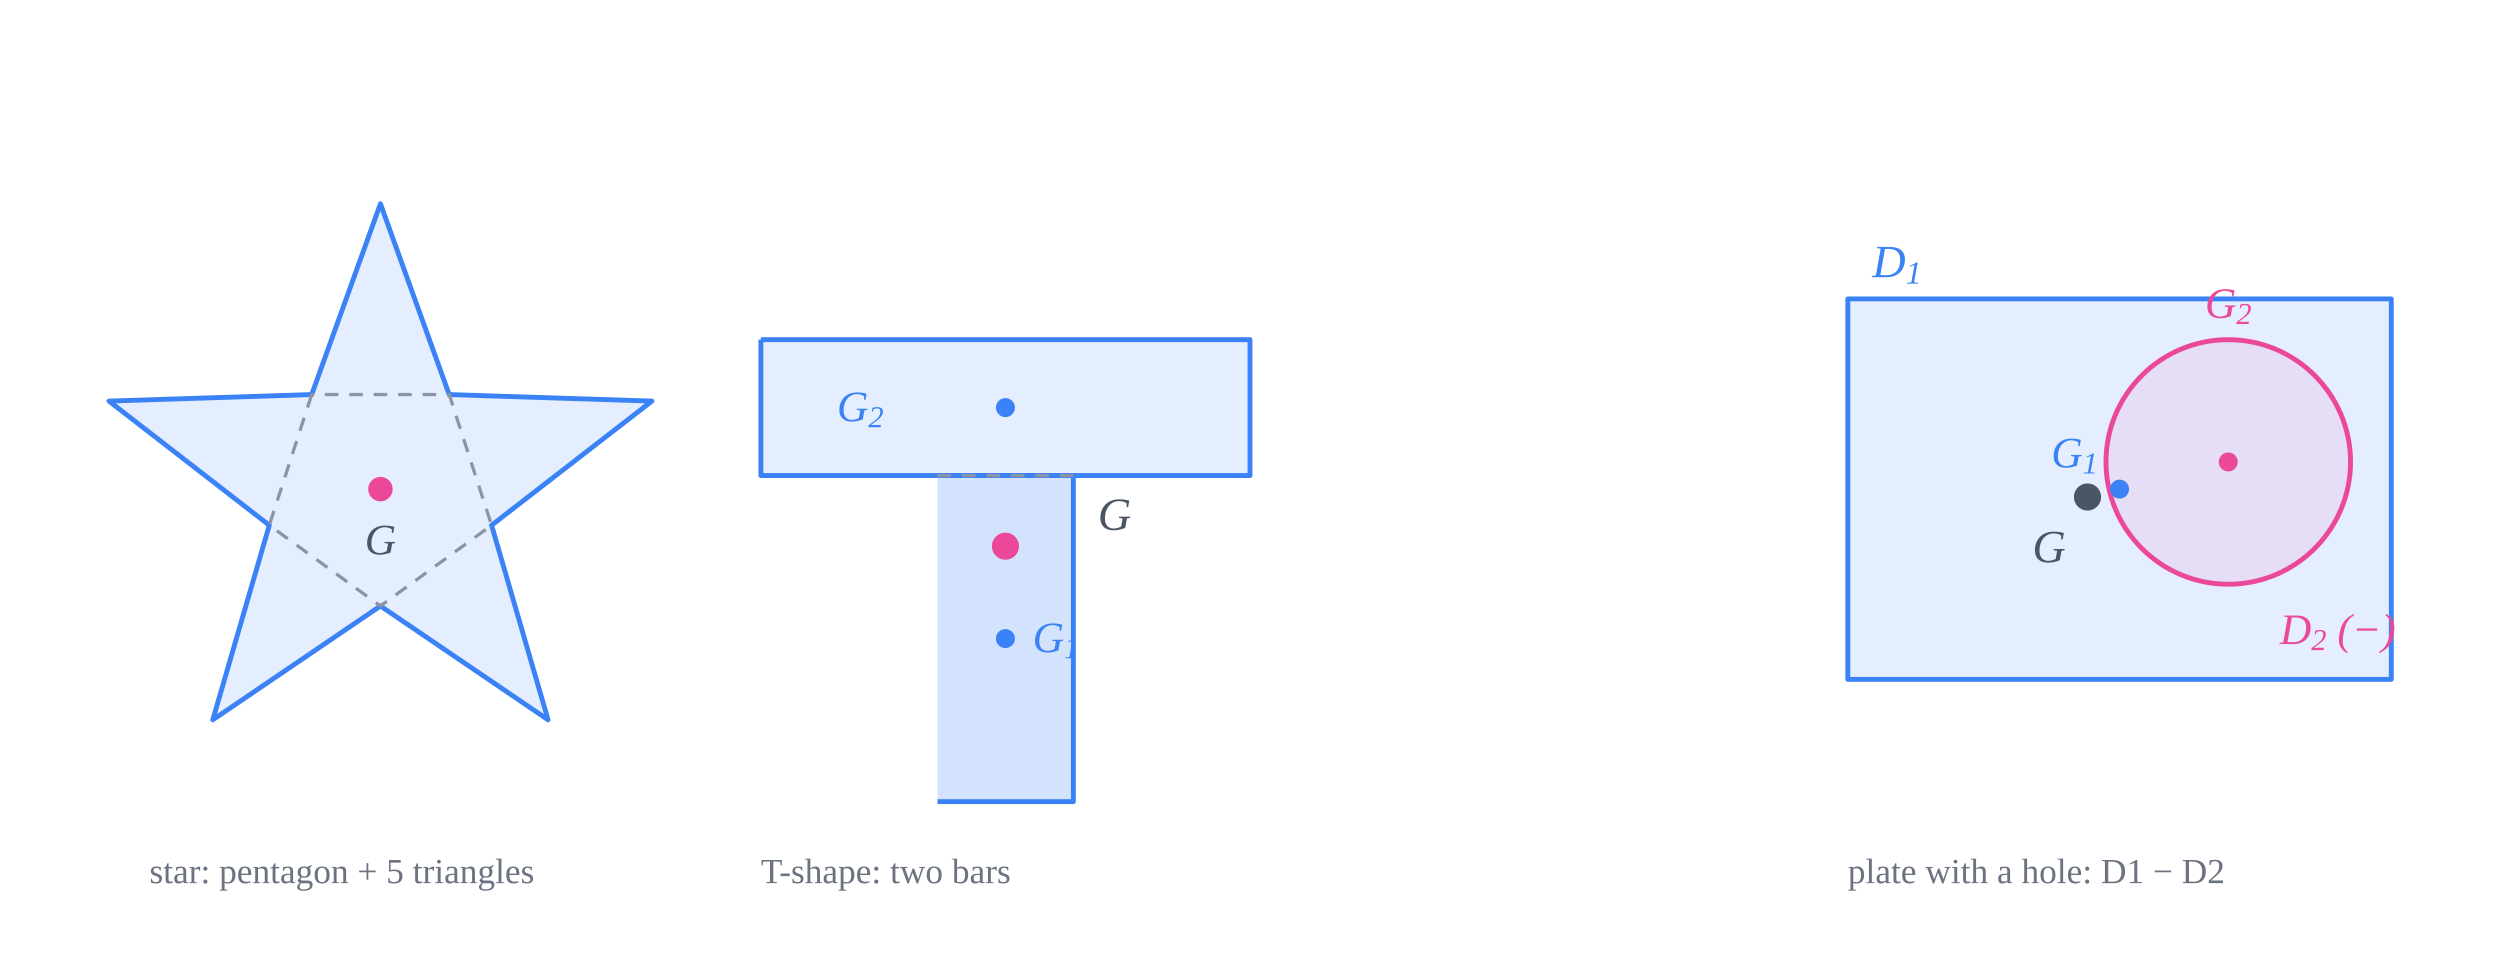
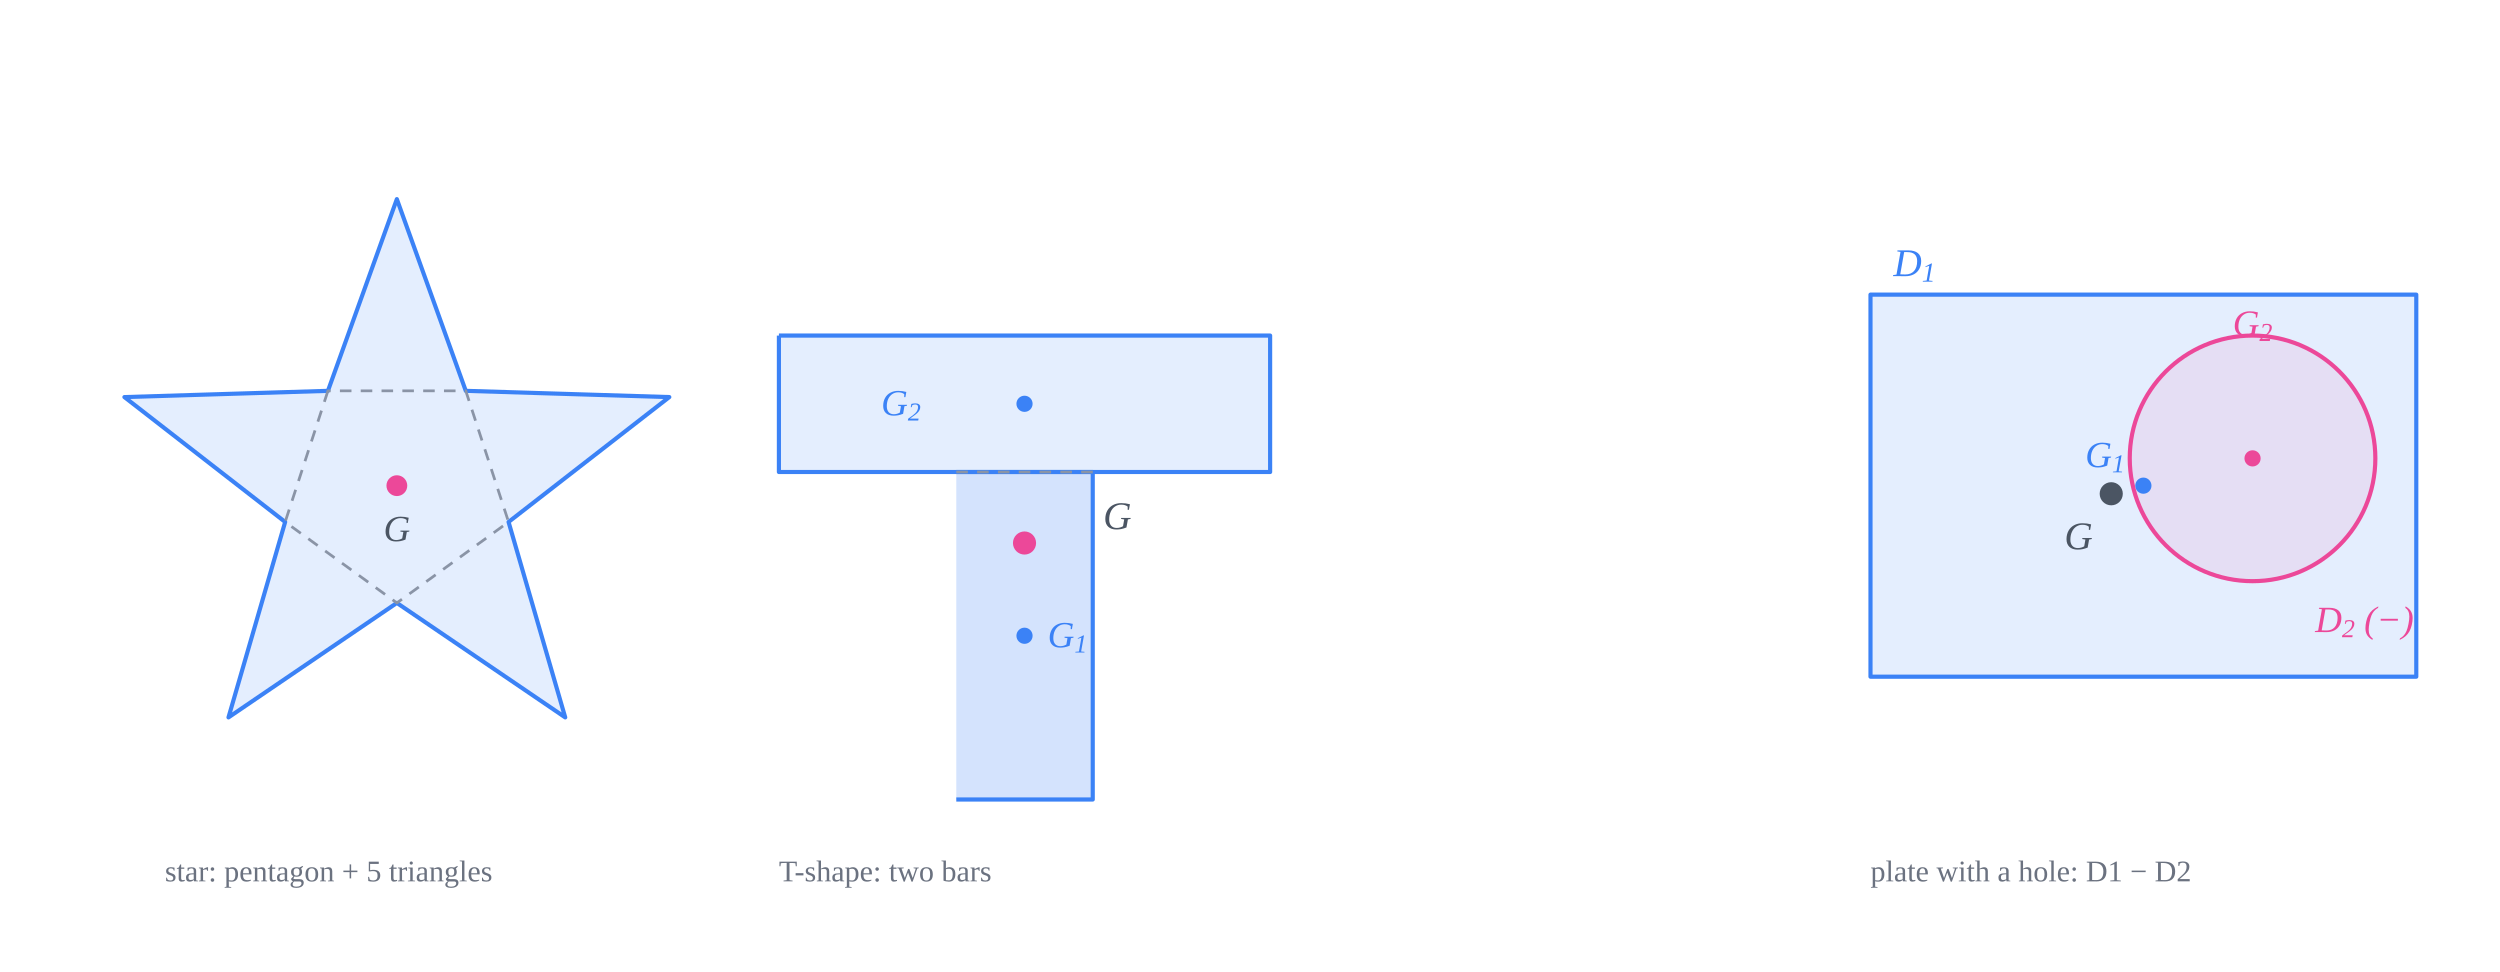
- <svg xmlns="http://www.w3.org/2000/svg" viewBox="0 0 920 360" width="100%" class="fig-kit" style="max-width:920px;margin:0 auto;display:block" role="img" aria-label="A star, a T-shape and a plate with a hole, decomposed into simple parts with their own centres of mass.">
+ <svg xmlns="http://www.w3.org/2000/svg" viewBox="0 0 1081 420" width="100%" class="fig-kit" style="max-width:1081px;margin:0 auto;display:block" role="img" aria-label="A star, a T-shape and a plate with a hole, decomposed into simple parts with their own centres of mass.">
  <g font-family="Inter, Arial, sans-serif" font-size="13" fill="#8a94a6">
-     <polygon points="140.0,75.0 114.7,145.2 40.1,147.6 99.1,193.3 78.3,264.9 140.0,223.0 201.7,264.9 180.9,193.3 239.9,147.6 165.3,145.2" fill="#3b82f6" fill-opacity="0.14" stroke="#3b82f6" stroke-width="0.0" stroke-linejoin="round" />
-     <polygon points="140.0,75.0 114.7,145.2 40.1,147.6 99.1,193.3 78.3,264.9 140.0,223.0 201.7,264.9 180.9,193.3 239.9,147.6 165.3,145.2" fill="none" stroke="#3b82f6" stroke-width="1.8" stroke-linejoin="round" />
-     <polygon points="114.7,145.2 99.1,193.3 140.0,223.0 180.9,193.3 165.3,145.2" fill="none" stroke="#8a94a6" stroke-width="1.2" stroke-dasharray="5 4" stroke-linejoin="round" />
-     <circle cx="140.0" cy="180.0" r="4.5" fill="#ec4899" />
-     <text x="140.0" y="204.0" fill="#4b5563" font-size="16" font-weight="400" text-anchor="middle" font-family="Newsreader, 'Times New Roman', Times, serif" style="font-variant-numeric:lining-nums" font-style="italic">G</text>
-     <text x="55.0" y="325.0" fill="#6b7280" font-size="13" font-weight="400" text-anchor="start" font-family="Newsreader, 'Times New Roman', Times, serif" style="font-variant-numeric:lining-nums">star: pentagon + 5 triangles</text>
-     <polygon points="280.0,125.0 460.0,125.0 460.0,175.0 280.0,175.0" fill="#3b82f6" fill-opacity="0.14" stroke="#3b82f6" stroke-width="0.0" stroke-linejoin="round" />
-     <polygon points="345.0,175.0 395.0,175.0 395.0,295.0 345.0,295.0" fill="#3b82f6" fill-opacity="0.22" stroke="#3b82f6" stroke-width="0.0" stroke-linejoin="round" />
-     <polyline points="280.0,125.0 460.0,125.0 460.0,175.0 280.0,175.0 280.0,125.0" fill="none" stroke="#3b82f6" stroke-width="1.8" stroke-linejoin="round" />
-     <polyline points="345.0,175.0 395.0,175.0 395.0,295.0 345.0,295.0" fill="none" stroke="#3b82f6" stroke-width="1.8" stroke-linejoin="round" />
-     <line x1="345.0" y1="175.0" x2="395.0" y2="175.0" stroke="#8a94a6" stroke-width="1.2" stroke-dasharray="5 4" />
-     <circle cx="370.0" cy="235.0" r="3.5" fill="#3b82f6" />
-     <text x="380.0" y="240.0" fill="#3b82f6" font-size="16" font-weight="400" text-anchor="start" font-family="Newsreader, 'Times New Roman', Times, serif" style="font-variant-numeric:lining-nums" font-style="italic">G<tspan baseline-shift="sub" font-size="70%">1</tspan>
+     <polygon points="171.6,86.1 141.8,169.0 53.8,171.7 123.3,225.7 98.8,310.2 171.6,260.7 244.4,310.2 219.9,225.7 289.4,171.7 201.4,169.0" fill="#3b82f6" fill-opacity="0.14" stroke="#3b82f6" stroke-width="0.0" stroke-linejoin="round" />
+     <polygon points="171.6,86.1 141.8,169.0 53.8,171.7 123.3,225.7 98.8,310.2 171.6,260.7 244.4,310.2 219.9,225.7 289.4,171.7 201.4,169.0" fill="none" stroke="#3b82f6" stroke-width="1.8" stroke-linejoin="round" />
+     <polygon points="141.8,169.0 123.3,225.7 171.6,260.7 219.9,225.7 201.4,169.0" fill="none" stroke="#8a94a6" stroke-width="1.2" stroke-dasharray="5 4" stroke-linejoin="round" />
+     <circle cx="171.6" cy="210.0" r="4.5" fill="#ec4899" />
+     <text x="171.6" y="234.0" fill="#4b5563" font-size="16" font-weight="400" text-anchor="middle" font-family="Newsreader, 'Times New Roman', Times, serif" style="font-variant-numeric:lining-nums" font-style="italic">G</text>
+     <text x="71.3" y="381.1" fill="#6b7280" font-size="13" font-weight="400" text-anchor="start" font-family="Newsreader, 'Times New Roman', Times, serif" style="font-variant-numeric:lining-nums">star: pentagon + 5 triangles</text>
+     <polygon points="336.8,145.1 549.2,145.1 549.2,204.1 336.8,204.1" fill="#3b82f6" fill-opacity="0.14" stroke="#3b82f6" stroke-width="0.0" stroke-linejoin="round" />
+     <polygon points="413.5,204.1 472.5,204.1 472.5,345.7 413.5,345.7" fill="#3b82f6" fill-opacity="0.22" stroke="#3b82f6" stroke-width="0.0" stroke-linejoin="round" />
+     <polyline points="336.8,145.1 549.2,145.1 549.2,204.1 336.8,204.1 336.8,145.1" fill="none" stroke="#3b82f6" stroke-width="1.8" stroke-linejoin="round" />
+     <polyline points="413.5,204.1 472.5,204.1 472.5,345.7 413.5,345.7" fill="none" stroke="#3b82f6" stroke-width="1.8" stroke-linejoin="round" />
+     <line x1="413.5" y1="204.1" x2="472.5" y2="204.1" stroke="#8a94a6" stroke-width="1.2" stroke-dasharray="5 4" />
+     <circle cx="443.0" cy="274.9" r="3.5" fill="#3b82f6" />
+     <text x="453.0" y="279.9" fill="#3b82f6" font-size="16" font-weight="400" text-anchor="start" font-family="Newsreader, 'Times New Roman', Times, serif" style="font-variant-numeric:lining-nums" font-style="italic">G<tspan baseline-shift="sub" font-size="70%">1</tspan>
    </text>
-     <circle cx="370.0" cy="150.0" r="3.5" fill="#3b82f6" />
-     <text x="308.0" y="155.0" fill="#3b82f6" font-size="16" font-weight="400" text-anchor="start" font-family="Newsreader, 'Times New Roman', Times, serif" style="font-variant-numeric:lining-nums" font-style="italic">G<tspan baseline-shift="sub" font-size="70%">2</tspan>
+     <circle cx="443.0" cy="174.6" r="3.5" fill="#3b82f6" />
+     <text x="381.0" y="179.6" fill="#3b82f6" font-size="16" font-weight="400" text-anchor="start" font-family="Newsreader, 'Times New Roman', Times, serif" style="font-variant-numeric:lining-nums" font-style="italic">G<tspan baseline-shift="sub" font-size="70%">2</tspan>
    </text>
-     <circle cx="370.0" cy="201.0" r="5" fill="#ec4899" />
-     <text x="404.0" y="195.0" fill="#4b5563" font-size="17" font-weight="400" text-anchor="start" font-family="Newsreader, 'Times New Roman', Times, serif" style="font-variant-numeric:lining-nums" font-style="italic">G</text>
-     <text x="280.0" y="325.0" fill="#6b7280" font-size="13" font-weight="400" text-anchor="start" font-family="Newsreader, 'Times New Roman', Times, serif" style="font-variant-numeric:lining-nums">T-shape: two bars</text>
-     <polygon points="680.0,250.0 880.0,250.0 880.0,110.0 680.0,110.0" fill="#3b82f6" fill-opacity="0.14" stroke="#3b82f6" stroke-width="0.0" stroke-linejoin="round" />
-     <polygon points="680.0,250.0 880.0,250.0 880.0,110.0 680.0,110.0" fill="none" stroke="#3b82f6" stroke-width="1.8" stroke-linejoin="round" />
-     <circle cx="820.0" cy="170.0" r="45.0" fill="#ec4899" fill-opacity="0.1" stroke="#ec4899" stroke-width="1.8" stroke-linejoin="round" />
-     <circle cx="780.0" cy="180.0" r="3.5" fill="#3b82f6" />
-     <text x="772.0" y="172.0" fill="#3b82f6" font-size="16" font-weight="400" text-anchor="end" font-family="Newsreader, 'Times New Roman', Times, serif" style="font-variant-numeric:lining-nums" font-style="italic">G<tspan baseline-shift="sub" font-size="70%">1</tspan>
+     <circle cx="443.0" cy="234.8" r="5" fill="#ec4899" />
+     <text x="477.0" y="228.8" fill="#4b5563" font-size="17" font-weight="400" text-anchor="start" font-family="Newsreader, 'Times New Roman', Times, serif" style="font-variant-numeric:lining-nums" font-style="italic">G</text>
+     <text x="336.8" y="381.1" fill="#6b7280" font-size="13" font-weight="400" text-anchor="start" font-family="Newsreader, 'Times New Roman', Times, serif" style="font-variant-numeric:lining-nums">T-shape: two bars</text>
+     <polygon points="808.8,292.6 1044.8,292.6 1044.8,127.4 808.8,127.4" fill="#3b82f6" fill-opacity="0.14" stroke="#3b82f6" stroke-width="0.0" stroke-linejoin="round" />
+     <polygon points="808.8,292.6 1044.8,292.6 1044.8,127.4 808.8,127.4" fill="none" stroke="#3b82f6" stroke-width="1.8" stroke-linejoin="round" />
+     <circle cx="974.0" cy="198.2" r="53.1" fill="#ec4899" fill-opacity="0.1" stroke="#ec4899" stroke-width="1.8" stroke-linejoin="round" />
+     <circle cx="926.8" cy="210.0" r="3.5" fill="#3b82f6" />
+     <text x="918.8" y="202.0" fill="#3b82f6" font-size="16" font-weight="400" text-anchor="end" font-family="Newsreader, 'Times New Roman', Times, serif" style="font-variant-numeric:lining-nums" font-style="italic">G<tspan baseline-shift="sub" font-size="70%">1</tspan>
    </text>
-     <circle cx="820.0" cy="170.0" r="3.5" fill="#ec4899" />
-     <text x="820.0" y="117.0" fill="#ec4899" font-size="16" font-weight="400" text-anchor="middle" font-family="Newsreader, 'Times New Roman', Times, serif" style="font-variant-numeric:lining-nums" font-style="italic">G<tspan baseline-shift="sub" font-size="70%">2</tspan>
+     <circle cx="974.0" cy="198.2" r="3.5" fill="#ec4899" />
+     <text x="974.0" y="145.2" fill="#ec4899" font-size="16" font-weight="400" text-anchor="middle" font-family="Newsreader, 'Times New Roman', Times, serif" style="font-variant-numeric:lining-nums" font-style="italic">G<tspan baseline-shift="sub" font-size="70%">2</tspan>
    </text>
-     <circle cx="768.2" cy="182.9" r="5" fill="#4b5563" />
-     <text x="760.2" y="206.9" fill="#4b5563" font-size="17" font-weight="400" text-anchor="end" font-family="Newsreader, 'Times New Roman', Times, serif" style="font-variant-numeric:lining-nums" font-style="italic">G</text>
-     <text x="689.0" y="102.0" fill="#3b82f6" font-size="17" font-weight="400" text-anchor="start" font-family="Newsreader, 'Times New Roman', Times, serif" style="font-variant-numeric:lining-nums" font-style="italic">D<tspan baseline-shift="sub" font-size="70%">1</tspan>
+     <circle cx="912.9" cy="213.5" r="5" fill="#4b5563" />
+     <text x="904.9" y="237.5" fill="#4b5563" font-size="17" font-weight="400" text-anchor="end" font-family="Newsreader, 'Times New Roman', Times, serif" style="font-variant-numeric:lining-nums" font-style="italic">G</text>
+     <text x="818.7" y="119.4" fill="#3b82f6" font-size="17" font-weight="400" text-anchor="start" font-family="Newsreader, 'Times New Roman', Times, serif" style="font-variant-numeric:lining-nums" font-style="italic">D<tspan baseline-shift="sub" font-size="70%">1</tspan>
    </text>
-     <text x="839.0" y="237.0" fill="#ec4899" font-size="16" font-weight="400" text-anchor="start" font-family="Newsreader, 'Times New Roman', Times, serif" style="font-variant-numeric:lining-nums" font-style="italic">D<tspan baseline-shift="sub" font-size="70%">2</tspan> (−)</text>
-     <text x="680.0" y="325.0" fill="#6b7280" font-size="13" font-weight="400" text-anchor="start" font-family="Newsreader, 'Times New Roman', Times, serif" style="font-variant-numeric:lining-nums">plate with a hole: D1 − D2</text>
+     <text x="1001.1" y="273.3" fill="#ec4899" font-size="16" font-weight="400" text-anchor="start" font-family="Newsreader, 'Times New Roman', Times, serif" style="font-variant-numeric:lining-nums" font-style="italic">D<tspan baseline-shift="sub" font-size="70%">2</tspan> (−)</text>
+     <text x="808.8" y="381.1" fill="#6b7280" font-size="13" font-weight="400" text-anchor="start" font-family="Newsreader, 'Times New Roman', Times, serif" style="font-variant-numeric:lining-nums">plate with a hole: D1 − D2</text>
  </g>
</svg>
